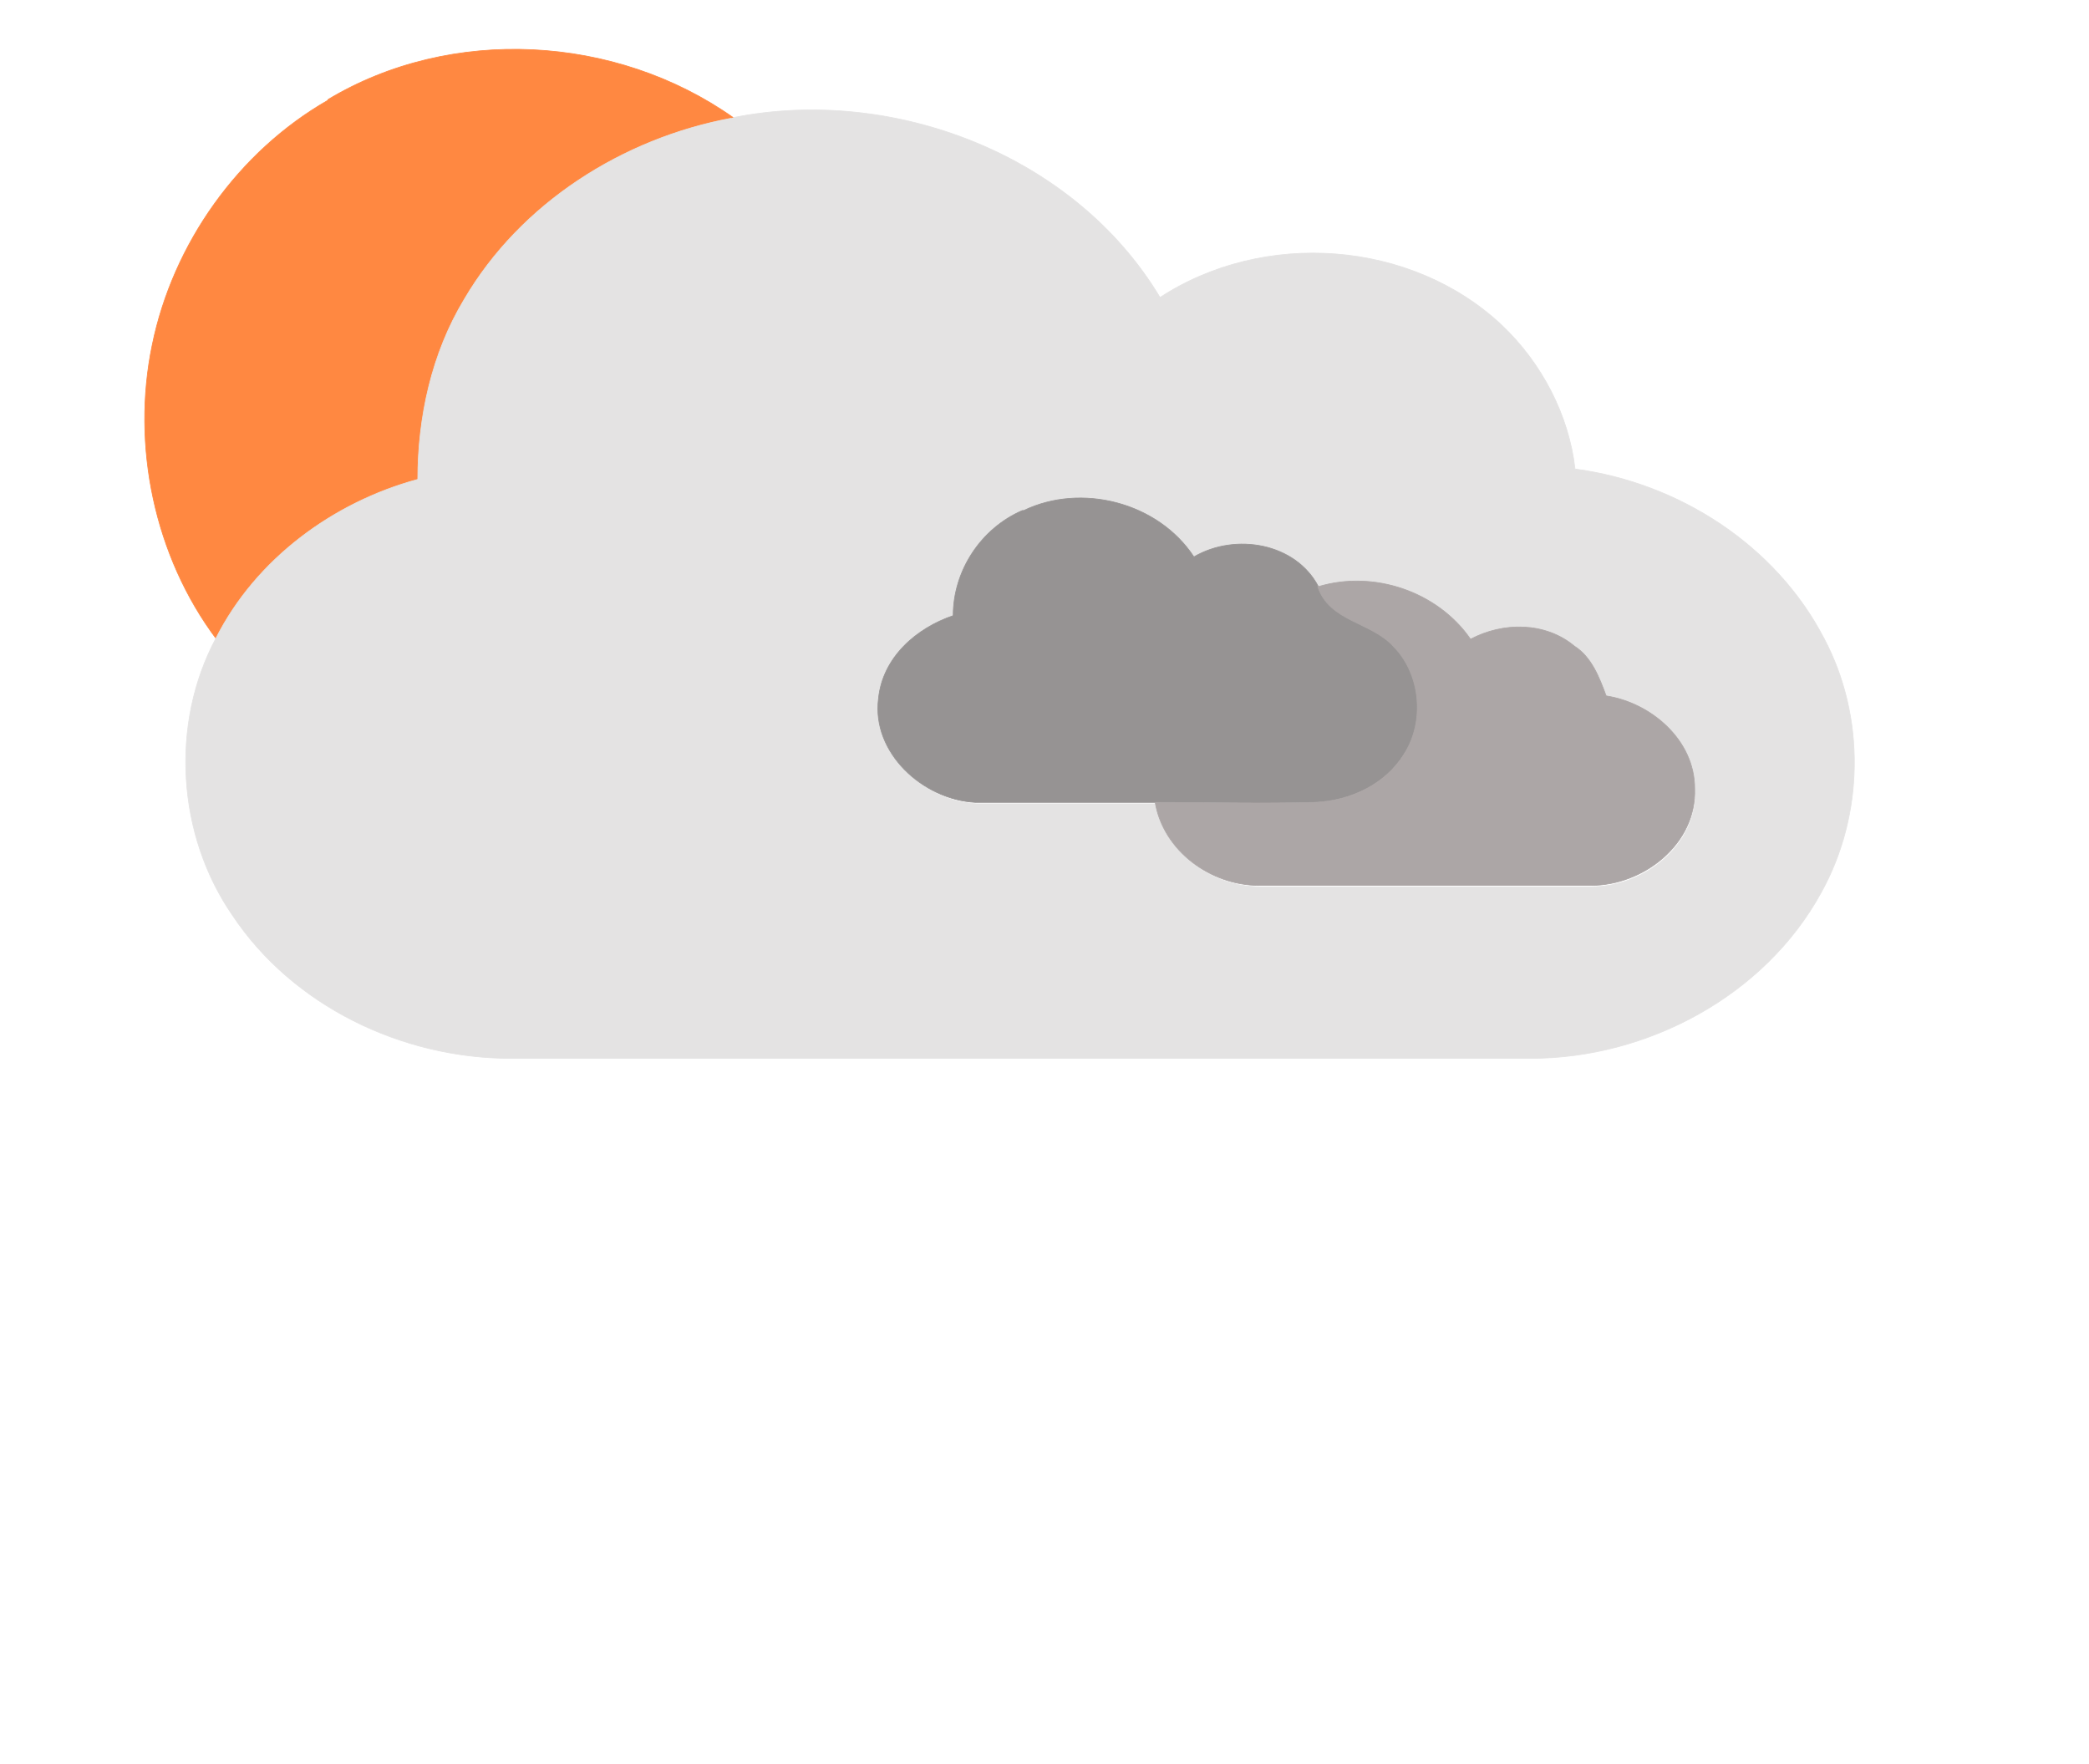
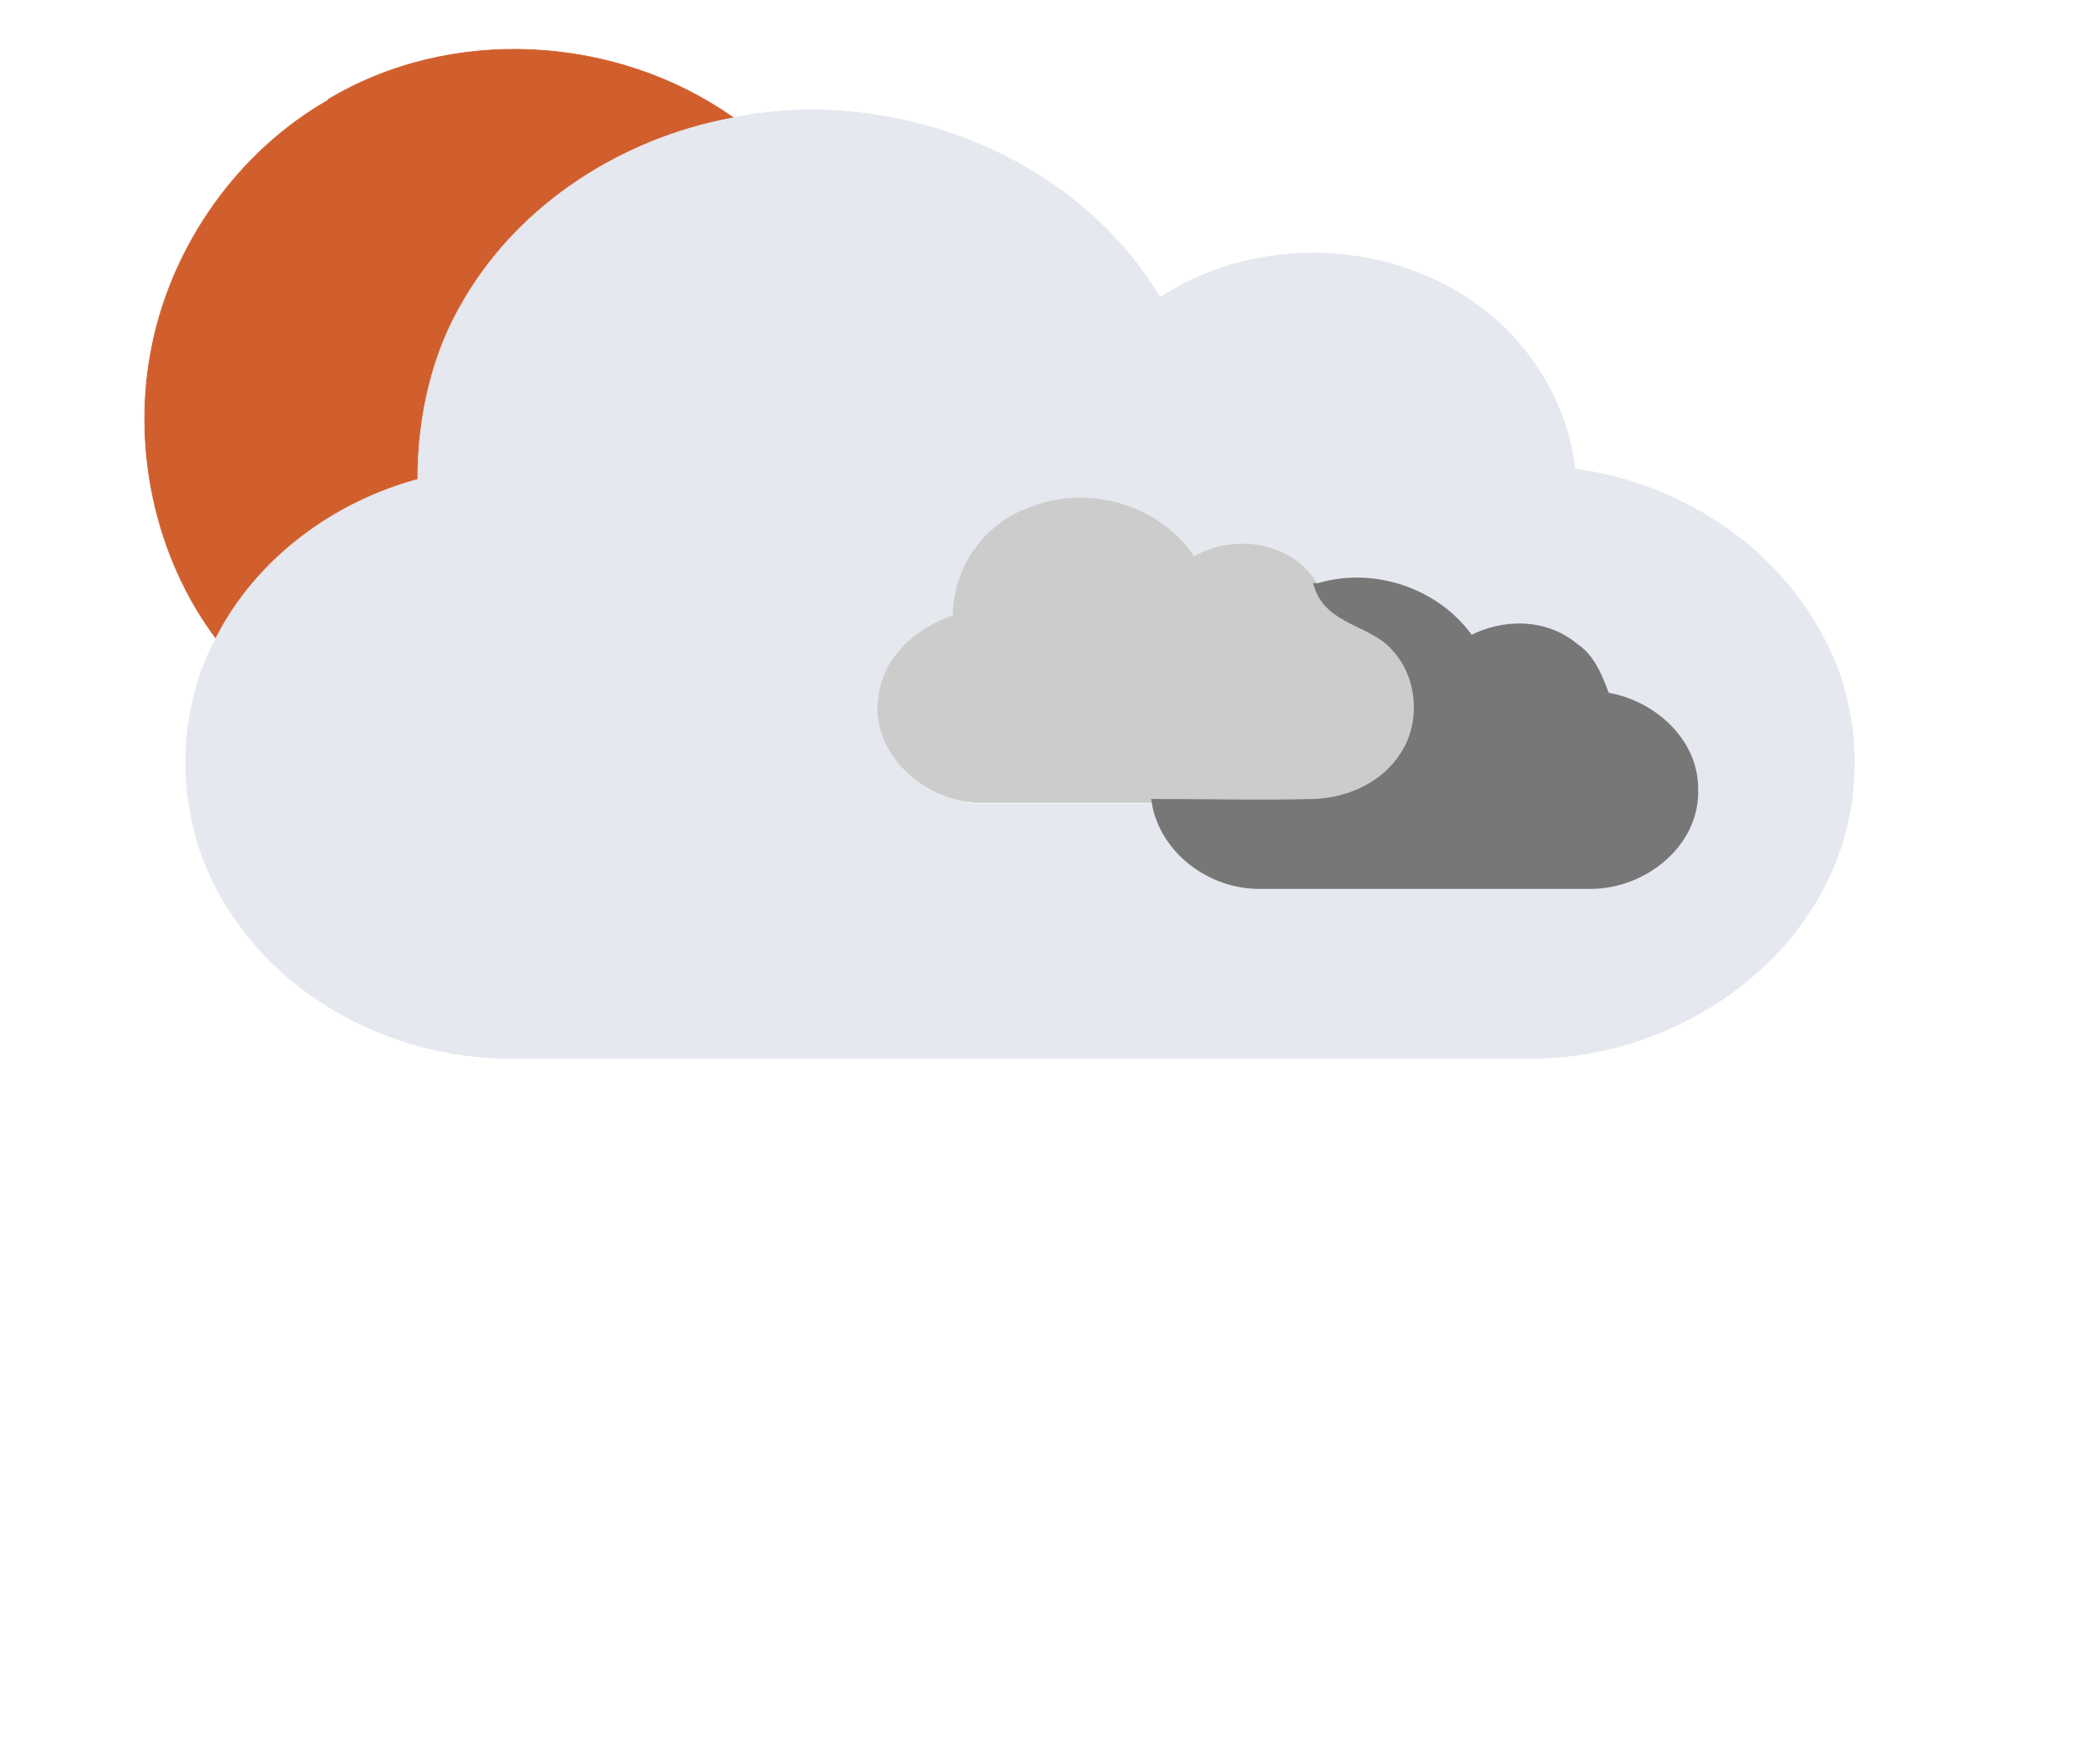
<svg xmlns="http://www.w3.org/2000/svg" width="302pt" height="340" viewBox="0 0 302 255">
-   <path fill="#ff8841" stroke="#ff8841" stroke-width=".1" d="M47.4 14.4C65.2 3.7 89 5 106 17 90 20 75.4 29.5 67.2 43.4c-4.7 7.8-6.8 17-6.7 26-12.2 3.3-23.4 11.5-29.2 23-9-12-12.3-28-9.3-42.5 3-14.7 12.5-28 25.4-35.4z" />
-   <path fill="#e4e3e3" stroke="#e4e3e3" stroke-width=".1" d="M106 17c23-4.6 49.3 5.3 61.7 26 15-9.8 36.3-8.3 49.4 4 5.8 5.5 9.7 13 10.6 20.8 15 2 29 11 36 24.5 6 11.3 5.8 25.5-.4 36.7-8.2 15-25.2 24-42 24H73.8c-15.7 0-31.5-7.6-40.2-20.7-8-11.6-9-27.6-2.4-40 5.8-11.5 17-19.7 29.2-23 0-9 2-18.2 6.7-26 8.2-14 23-23.3 38.6-26.2M148 74c-6 2.6-10.2 8.7-10.2 15.2-5.3 1.8-10.2 6-10.7 12-1 7.8 6.4 14.6 14 15h26c1.2 7 8 12 15 12h48c7.6 0 15.3-6 15-14 0-7-6.3-12.3-12.8-13.4-1-2.7-2-5.6-4.5-7.3-4.3-3.4-10.4-3.3-15-1-5-6.8-14-10-22-7.5-3.4-6.4-12.2-7.8-18-4.3-5.3-8-16.4-10.7-24.8-6.7z" />
-   <path fill="#969393" stroke="#969393" stroke-width=".1" d="M148 73.8c8.3-4 19.4-1.2 24.6 6.7 6-3.5 14.7-2 18 4.3 1.6 5 7.7 5 11 8.7 3.8 4 4.5 10.8 1.4 15.5-2.7 4.4-7.8 6.8-13 7-7.6.2-15.3 0-23 0h-26c-7.6-.4-15-7.2-14-15 .6-6 5.5-10.2 10.8-12 0-6.5 4-12.6 10-15.2z" />
-   <path fill="#aca6a6" stroke="#aca6a6" stroke-width=".1" d="M190.6 84.8c8-2.4 17.2.7 22 7.6 4.7-2.5 10.8-2.5 15 1 2.5 1.6 3.6 4.5 4.6 7.2 6.5 1 12.8 6.4 12.8 13.4.3 8-7.4 14-15 14h-48c-7 0-13.8-5-15-12 7.7 0 15.4.2 23 0 5.2-.2 10.3-2.6 13-7 3-4.7 2.4-11.5-1.5-15.5-3.2-3.6-9.3-3.6-11-8.7z" />
+   <path fill="#d05f2d" stroke="#d05f2d" stroke-width=".1" d="M47.4 14.4C65.2 3.7 89 5 106 17 90 20 75.4 29.5 67.2 43.4c-4.7 7.8-6.8 17-6.7 26-12.2 3.3-23.4 11.5-29.2 23-9-12-12.3-28-9.3-42.5 3-14.7 12.5-28 25.4-35.4z" />
+   <path fill="#e6e8ef" stroke="#e6e8ef" stroke-width=".1" d="M106 17c23-4.6 49.3 5.3 61.7 26 15-9.8 36.3-8.3 49.4 4 5.8 5.5 9.7 13 10.6 20.8 15 2 29 11 36 24.5 6 11.3 5.8 25.5-.4 36.7-8.2 15-25.2 24-42 24H73.8c-15.7 0-31.5-7.6-40.2-20.7-8-11.6-9-27.6-2.4-40 5.8-11.5 17-19.7 29.2-23 0-9 2-18.2 6.7-26 8.2-14 23-23.3 38.6-26.2M148 74c-6 2.6-10.2 8.7-10.2 15.2-5.3 1.8-10.2 6-10.7 12-1 7.8 6.4 14.6 14 15h26c1.2 7 8 12 15 12h48c7.6 0 15.3-6 15-14 0-7-6.3-12.3-12.8-13.4-1-2.7-2-5.6-4.5-7.3-4.3-3.4-10.4-3.3-15-1-5-6.8-14-10-22-7.5-3.4-6.4-12.2-7.8-18-4.3-5.3-8-16.4-10.7-24.8-6.7z" />
+   <path fill="#ccc" stroke="#ccc" stroke-width=".1" d="M148 73.8c8.3-4 19.4-1.2 24.6 6.7 6-3.5 14.7-2 18 4.3 1.6 5 7.7 5 11 8.7 3.8 4 4.5 10.8 1.4 15.5-2.7 4.4-7.8 6.8-13 7-7.6.2-15.3 0-23 0h-26c-7.6-.4-15-7.2-14-15 .6-6 5.5-10.2 10.8-12 0-6.5 4-12.6 10-15.2z" />
+   <path fill="#777" stroke="#777" stroke-width="1" d="M190.6 84.8c8-2.4 17.2.7 22 7.6 4.7-2.5 10.8-2.5 15 1 2.5 1.6 3.6 4.5 4.6 7.2 6.5 1 12.8 6.4 12.8 13.4.3 8-7.4 14-15 14h-48c-7 0-13.8-5-15-12 7.7 0 15.4.2 23 0 5.2-.2 10.3-2.6 13-7 3-4.7 2.4-11.5-1.5-15.5-3.2-3.6-9.3-3.6-11-8.7z" />
</svg>
